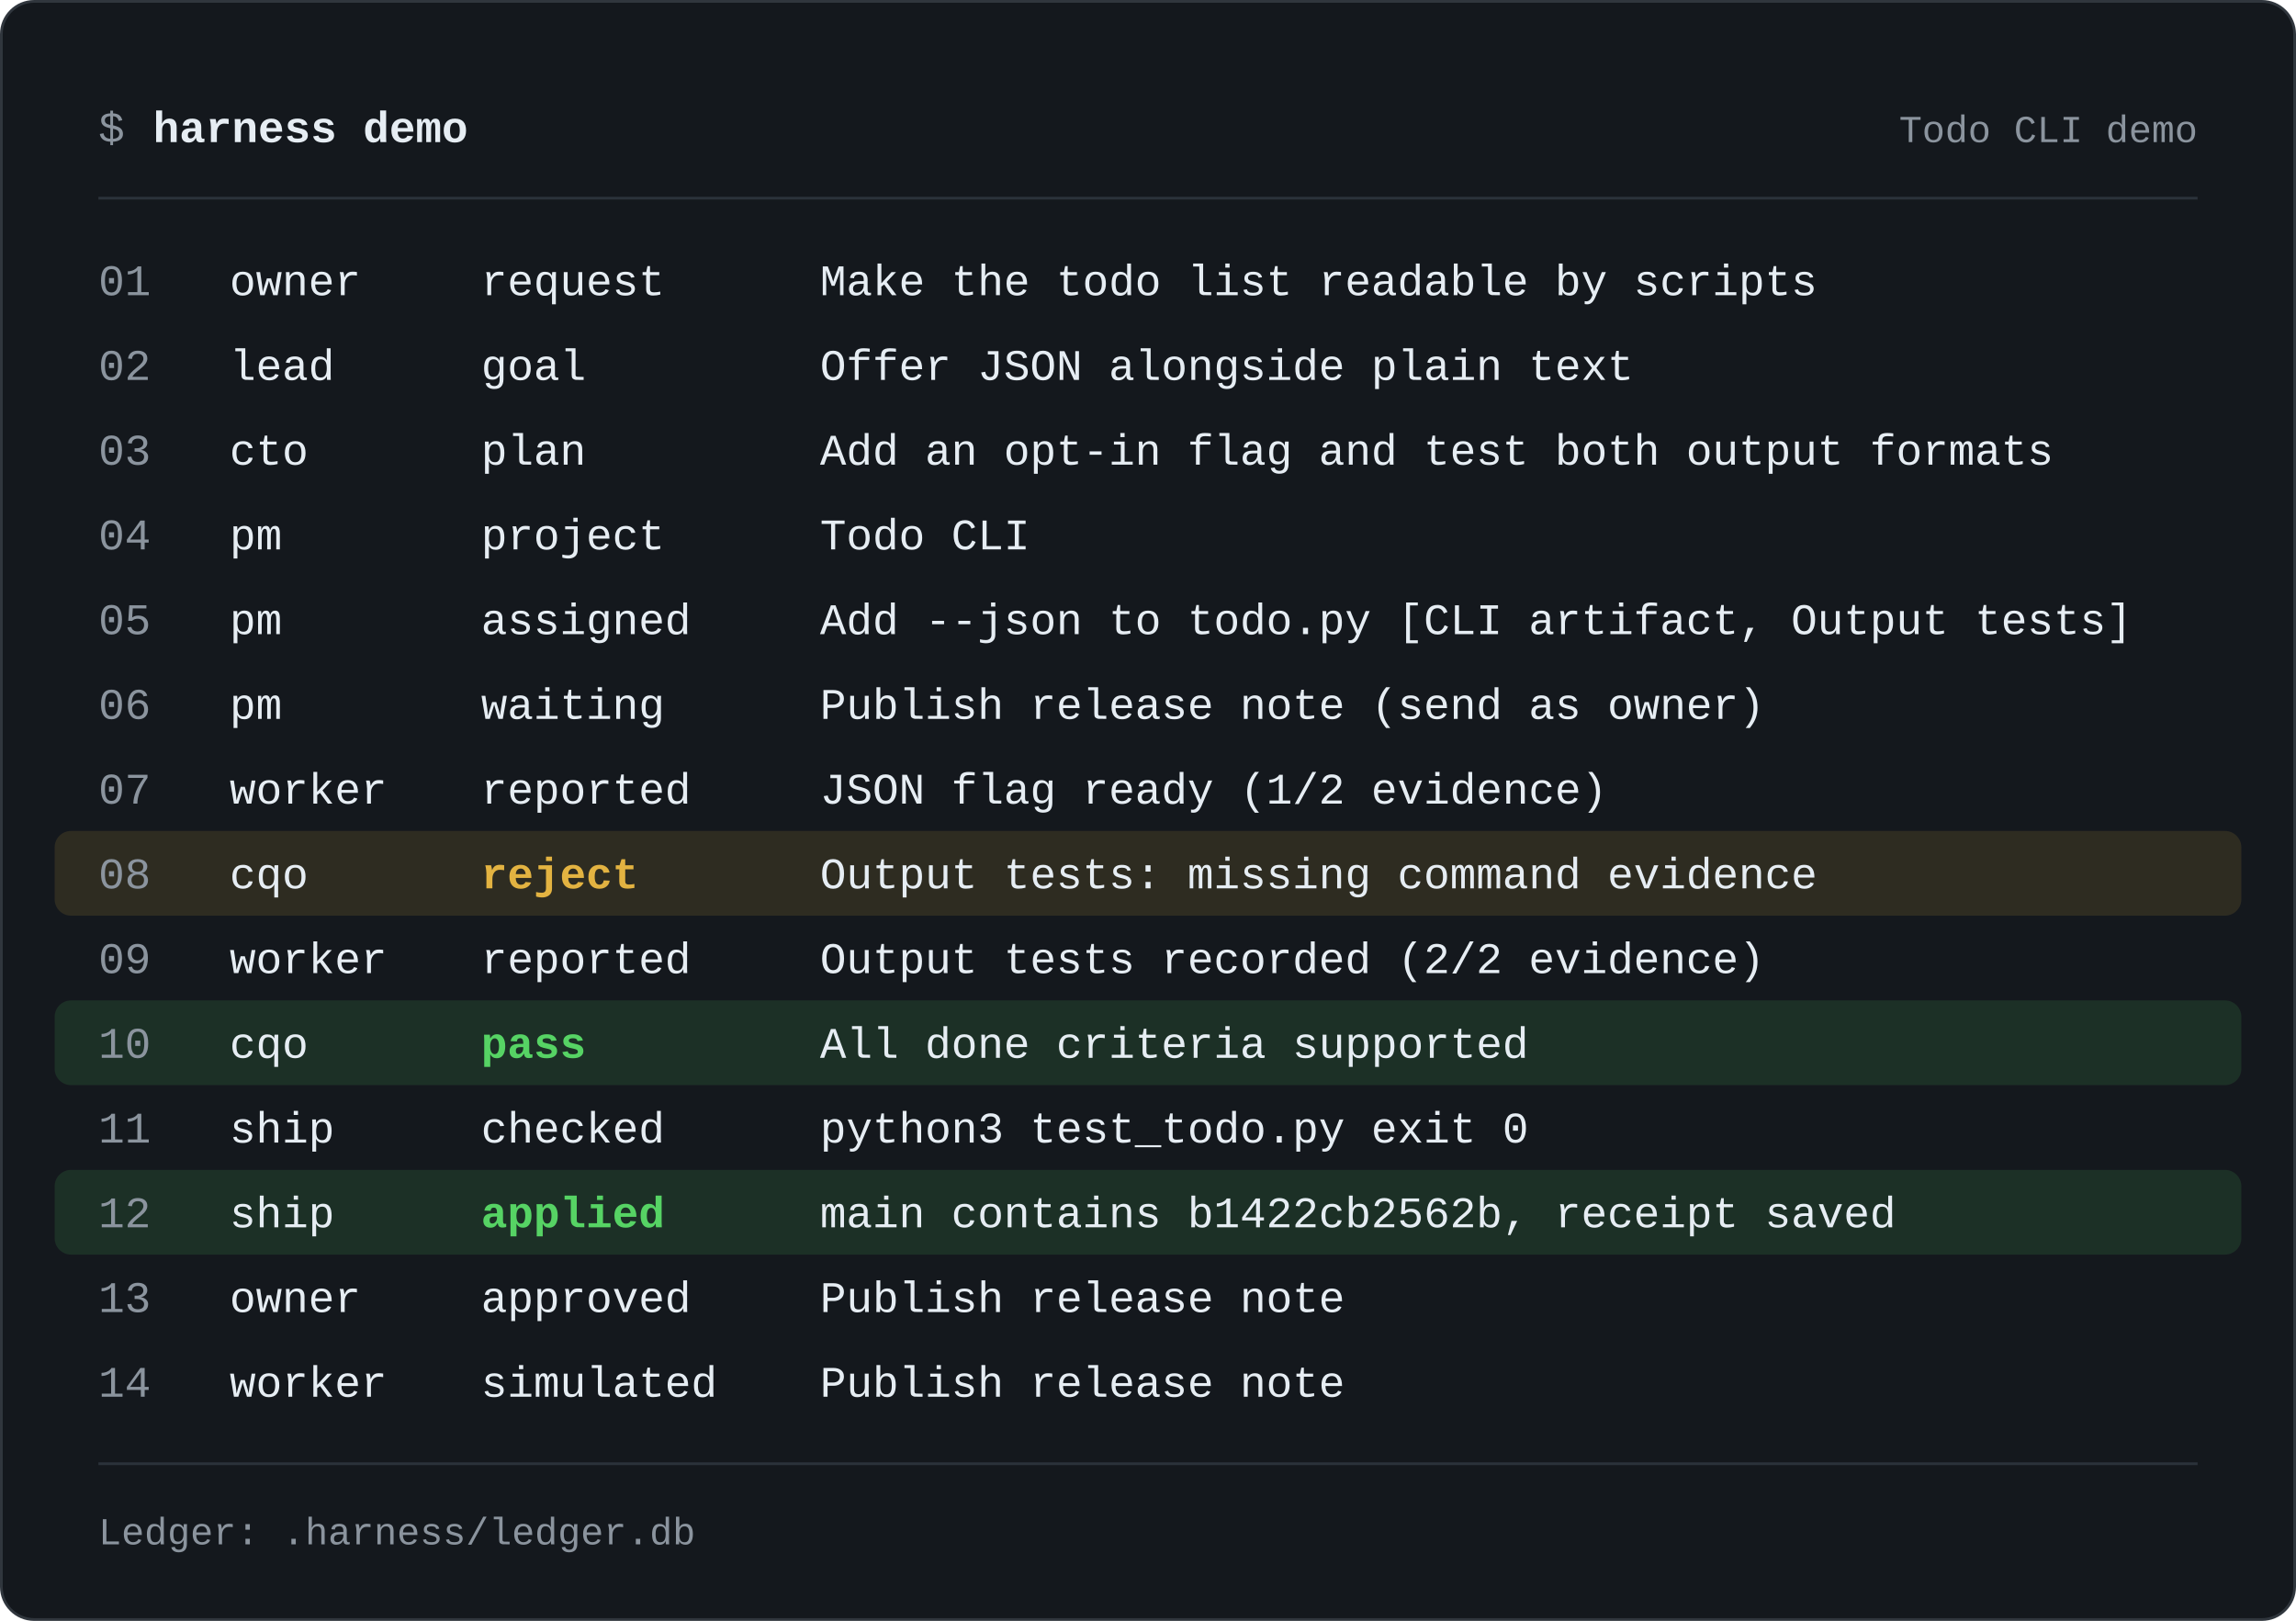
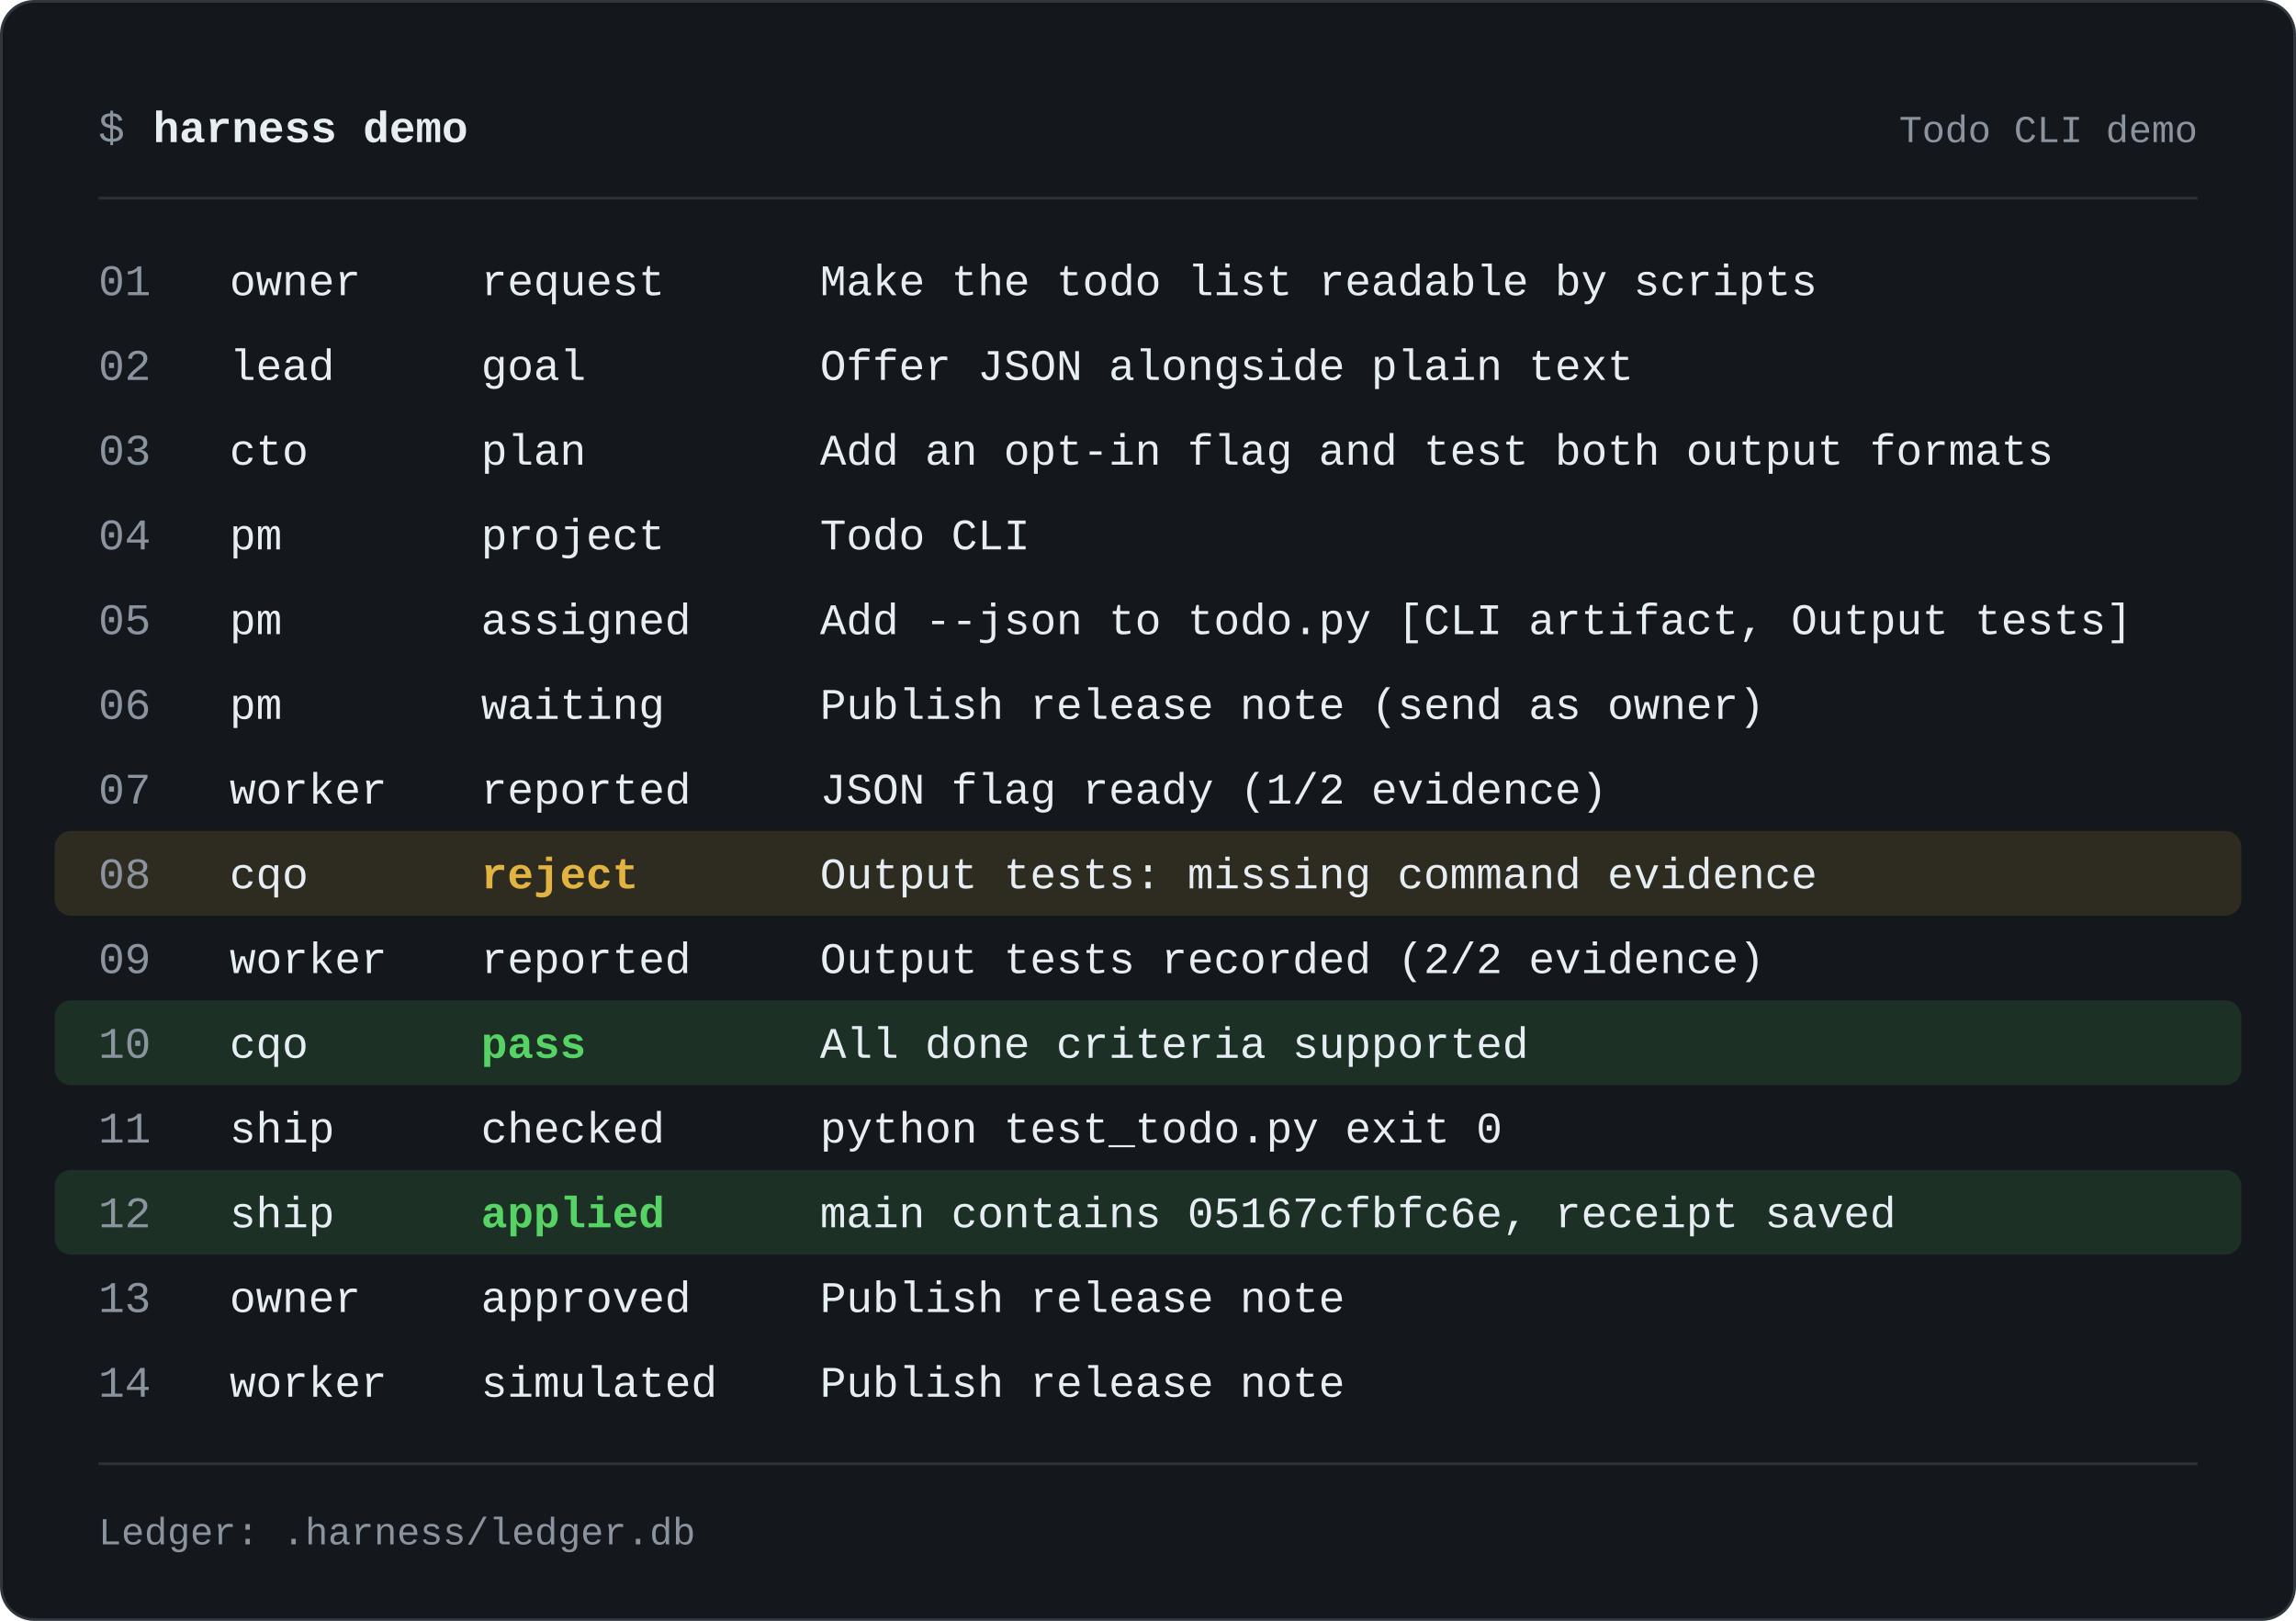
<svg xmlns="http://www.w3.org/2000/svg" viewBox="0 0 840 593" width="840" height="593" role="img" aria-label="The demo ledger: owner request; lead goal; cto plan; pm project; pm assigned; pm waiting; worker reported; cqo reject; worker reported; cqo pass; ship checked; ship applied; owner approved; worker simulated">
  <style>.r{animation:a .5s ease-out both}.b{animation:b .5s ease-out both}@keyframes a{from{opacity:.42}}@keyframes b{from{opacity:0}}.d0{animation-delay:0.9s}.d1{animation-delay:1.32s}.d2{animation-delay:1.74s}.d3{animation-delay:2.16s}.d4{animation-delay:2.58s}.d5{animation-delay:3s}.d6{animation-delay:3.42s}.d7{animation-delay:3.84s}.d8{animation-delay:4.26s}.d9{animation-delay:4.68s}.d10{animation-delay:5.1s}.d11{animation-delay:5.52s}.d12{animation-delay:5.94s}.d13{animation-delay:6.36s}@media (prefers-reduced-motion:reduce){.r,.b{animation:none}}</style>
  <rect x="0.5" y="0.5" width="839" height="592" rx="12" fill="#14181d" stroke="#30363d" stroke-width="1" />
  <text x="36" y="52" fill="#8b949e" font-family="ui-monospace,SFMono-Regular,'SF Mono',Menlo,Consolas,'Liberation Mono',monospace" font-size="16">$</text>
  <text x="56" y="52" fill="#e6edf3" font-family="ui-monospace,SFMono-Regular,'SF Mono',Menlo,Consolas,'Liberation Mono',monospace" font-size="16" font-weight="600">harness demo</text>
  <text x="804" y="52" fill="#8b949e" font-family="ui-monospace,SFMono-Regular,'SF Mono',Menlo,Consolas,'Liberation Mono',monospace" font-size="14" text-anchor="end">Todo CLI demo</text>
  <rect x="36" y="72" width="768" height="1" fill="#2b323a" />
  <g class="r d0">
    <text x="36" y="108" fill="#8b949e" font-family="ui-monospace,SFMono-Regular,'SF Mono',Menlo,Consolas,'Liberation Mono',monospace" font-size="16">01</text>
    <text x="84" y="108" fill="#e6edf3" font-family="ui-monospace,SFMono-Regular,'SF Mono',Menlo,Consolas,'Liberation Mono',monospace" font-size="16">owner</text>
    <text x="176" y="108" fill="#e6edf3" font-family="ui-monospace,SFMono-Regular,'SF Mono',Menlo,Consolas,'Liberation Mono',monospace" font-size="16">request</text>
    <text x="300" y="108" fill="#e6edf3" font-family="ui-monospace,SFMono-Regular,'SF Mono',Menlo,Consolas,'Liberation Mono',monospace" font-size="16">Make the todo list readable by scripts</text>
  </g>
  <g class="r d1">
    <text x="36" y="139" fill="#8b949e" font-family="ui-monospace,SFMono-Regular,'SF Mono',Menlo,Consolas,'Liberation Mono',monospace" font-size="16">02</text>
    <text x="84" y="139" fill="#e6edf3" font-family="ui-monospace,SFMono-Regular,'SF Mono',Menlo,Consolas,'Liberation Mono',monospace" font-size="16">lead</text>
    <text x="176" y="139" fill="#e6edf3" font-family="ui-monospace,SFMono-Regular,'SF Mono',Menlo,Consolas,'Liberation Mono',monospace" font-size="16">goal</text>
    <text x="300" y="139" fill="#e6edf3" font-family="ui-monospace,SFMono-Regular,'SF Mono',Menlo,Consolas,'Liberation Mono',monospace" font-size="16">Offer JSON alongside plain text</text>
  </g>
  <g class="r d2">
    <text x="36" y="170" fill="#8b949e" font-family="ui-monospace,SFMono-Regular,'SF Mono',Menlo,Consolas,'Liberation Mono',monospace" font-size="16">03</text>
    <text x="84" y="170" fill="#e6edf3" font-family="ui-monospace,SFMono-Regular,'SF Mono',Menlo,Consolas,'Liberation Mono',monospace" font-size="16">cto</text>
    <text x="176" y="170" fill="#e6edf3" font-family="ui-monospace,SFMono-Regular,'SF Mono',Menlo,Consolas,'Liberation Mono',monospace" font-size="16">plan</text>
    <text x="300" y="170" fill="#e6edf3" font-family="ui-monospace,SFMono-Regular,'SF Mono',Menlo,Consolas,'Liberation Mono',monospace" font-size="16">Add an opt-in flag and test both output formats</text>
  </g>
  <g class="r d3">
    <text x="36" y="201" fill="#8b949e" font-family="ui-monospace,SFMono-Regular,'SF Mono',Menlo,Consolas,'Liberation Mono',monospace" font-size="16">04</text>
    <text x="84" y="201" fill="#e6edf3" font-family="ui-monospace,SFMono-Regular,'SF Mono',Menlo,Consolas,'Liberation Mono',monospace" font-size="16">pm</text>
    <text x="176" y="201" fill="#e6edf3" font-family="ui-monospace,SFMono-Regular,'SF Mono',Menlo,Consolas,'Liberation Mono',monospace" font-size="16">project</text>
    <text x="300" y="201" fill="#e6edf3" font-family="ui-monospace,SFMono-Regular,'SF Mono',Menlo,Consolas,'Liberation Mono',monospace" font-size="16">Todo CLI</text>
  </g>
  <g class="r d4">
    <text x="36" y="232" fill="#8b949e" font-family="ui-monospace,SFMono-Regular,'SF Mono',Menlo,Consolas,'Liberation Mono',monospace" font-size="16">05</text>
    <text x="84" y="232" fill="#e6edf3" font-family="ui-monospace,SFMono-Regular,'SF Mono',Menlo,Consolas,'Liberation Mono',monospace" font-size="16">pm</text>
    <text x="176" y="232" fill="#e6edf3" font-family="ui-monospace,SFMono-Regular,'SF Mono',Menlo,Consolas,'Liberation Mono',monospace" font-size="16">assigned</text>
    <text x="300" y="232" fill="#e6edf3" font-family="ui-monospace,SFMono-Regular,'SF Mono',Menlo,Consolas,'Liberation Mono',monospace" font-size="16">Add --json to todo.py [CLI artifact, Output tests]</text>
  </g>
  <g class="r d5">
    <text x="36" y="263" fill="#8b949e" font-family="ui-monospace,SFMono-Regular,'SF Mono',Menlo,Consolas,'Liberation Mono',monospace" font-size="16">06</text>
    <text x="84" y="263" fill="#e6edf3" font-family="ui-monospace,SFMono-Regular,'SF Mono',Menlo,Consolas,'Liberation Mono',monospace" font-size="16">pm</text>
    <text x="176" y="263" fill="#e6edf3" font-family="ui-monospace,SFMono-Regular,'SF Mono',Menlo,Consolas,'Liberation Mono',monospace" font-size="16">waiting</text>
    <text x="300" y="263" fill="#e6edf3" font-family="ui-monospace,SFMono-Regular,'SF Mono',Menlo,Consolas,'Liberation Mono',monospace" font-size="16">Publish release note (send as owner)</text>
  </g>
  <g class="r d6">
    <text x="36" y="294" fill="#8b949e" font-family="ui-monospace,SFMono-Regular,'SF Mono',Menlo,Consolas,'Liberation Mono',monospace" font-size="16">07</text>
    <text x="84" y="294" fill="#e6edf3" font-family="ui-monospace,SFMono-Regular,'SF Mono',Menlo,Consolas,'Liberation Mono',monospace" font-size="16">worker</text>
    <text x="176" y="294" fill="#e6edf3" font-family="ui-monospace,SFMono-Regular,'SF Mono',Menlo,Consolas,'Liberation Mono',monospace" font-size="16">reported</text>
    <text x="300" y="294" fill="#e6edf3" font-family="ui-monospace,SFMono-Regular,'SF Mono',Menlo,Consolas,'Liberation Mono',monospace" font-size="16">JSON flag ready (1/2 evidence)</text>
  </g>
  <rect x="20" y="304" width="800" height="31" rx="6" fill="#e3b341" fill-opacity=".13" class="b d7" />
  <g class="r d7">
    <text x="36" y="325" fill="#8b949e" font-family="ui-monospace,SFMono-Regular,'SF Mono',Menlo,Consolas,'Liberation Mono',monospace" font-size="16">08</text>
    <text x="84" y="325" fill="#e6edf3" font-family="ui-monospace,SFMono-Regular,'SF Mono',Menlo,Consolas,'Liberation Mono',monospace" font-size="16">cqo</text>
    <text x="176" y="325" fill="#e3b341" font-family="ui-monospace,SFMono-Regular,'SF Mono',Menlo,Consolas,'Liberation Mono',monospace" font-size="16" font-weight="700">reject</text>
    <text x="300" y="325" fill="#e6edf3" font-family="ui-monospace,SFMono-Regular,'SF Mono',Menlo,Consolas,'Liberation Mono',monospace" font-size="16">Output tests: missing command evidence</text>
  </g>
  <g class="r d8">
    <text x="36" y="356" fill="#8b949e" font-family="ui-monospace,SFMono-Regular,'SF Mono',Menlo,Consolas,'Liberation Mono',monospace" font-size="16">09</text>
    <text x="84" y="356" fill="#e6edf3" font-family="ui-monospace,SFMono-Regular,'SF Mono',Menlo,Consolas,'Liberation Mono',monospace" font-size="16">worker</text>
    <text x="176" y="356" fill="#e6edf3" font-family="ui-monospace,SFMono-Regular,'SF Mono',Menlo,Consolas,'Liberation Mono',monospace" font-size="16">reported</text>
    <text x="300" y="356" fill="#e6edf3" font-family="ui-monospace,SFMono-Regular,'SF Mono',Menlo,Consolas,'Liberation Mono',monospace" font-size="16">Output tests recorded (2/2 evidence)</text>
  </g>
  <rect x="20" y="366" width="800" height="31" rx="6" fill="#56d364" fill-opacity=".13" class="b d9" />
  <g class="r d9">
    <text x="36" y="387" fill="#8b949e" font-family="ui-monospace,SFMono-Regular,'SF Mono',Menlo,Consolas,'Liberation Mono',monospace" font-size="16">10</text>
    <text x="84" y="387" fill="#e6edf3" font-family="ui-monospace,SFMono-Regular,'SF Mono',Menlo,Consolas,'Liberation Mono',monospace" font-size="16">cqo</text>
    <text x="176" y="387" fill="#56d364" font-family="ui-monospace,SFMono-Regular,'SF Mono',Menlo,Consolas,'Liberation Mono',monospace" font-size="16" font-weight="700">pass</text>
    <text x="300" y="387" fill="#e6edf3" font-family="ui-monospace,SFMono-Regular,'SF Mono',Menlo,Consolas,'Liberation Mono',monospace" font-size="16">All done criteria supported</text>
  </g>
  <g class="r d10">
    <text x="36" y="418" fill="#8b949e" font-family="ui-monospace,SFMono-Regular,'SF Mono',Menlo,Consolas,'Liberation Mono',monospace" font-size="16">11</text>
    <text x="84" y="418" fill="#e6edf3" font-family="ui-monospace,SFMono-Regular,'SF Mono',Menlo,Consolas,'Liberation Mono',monospace" font-size="16">ship</text>
    <text x="176" y="418" fill="#e6edf3" font-family="ui-monospace,SFMono-Regular,'SF Mono',Menlo,Consolas,'Liberation Mono',monospace" font-size="16">checked</text>
-     <text x="300" y="418" fill="#e6edf3" font-family="ui-monospace,SFMono-Regular,'SF Mono',Menlo,Consolas,'Liberation Mono',monospace" font-size="16">python3 test_todo.py exit 0</text>
+     <text x="300" y="418" fill="#e6edf3" font-family="ui-monospace,SFMono-Regular,'SF Mono',Menlo,Consolas,'Liberation Mono',monospace" font-size="16">python test_todo.py exit 0</text>
  </g>
  <rect x="20" y="428" width="800" height="31" rx="6" fill="#56d364" fill-opacity=".13" class="b d11" />
  <g class="r d11">
    <text x="36" y="449" fill="#8b949e" font-family="ui-monospace,SFMono-Regular,'SF Mono',Menlo,Consolas,'Liberation Mono',monospace" font-size="16">12</text>
    <text x="84" y="449" fill="#e6edf3" font-family="ui-monospace,SFMono-Regular,'SF Mono',Menlo,Consolas,'Liberation Mono',monospace" font-size="16">ship</text>
    <text x="176" y="449" fill="#56d364" font-family="ui-monospace,SFMono-Regular,'SF Mono',Menlo,Consolas,'Liberation Mono',monospace" font-size="16" font-weight="700">applied</text>
-     <text x="300" y="449" fill="#e6edf3" font-family="ui-monospace,SFMono-Regular,'SF Mono',Menlo,Consolas,'Liberation Mono',monospace" font-size="16">main contains b1422cb2562b, receipt saved</text>
+     <text x="300" y="449" fill="#e6edf3" font-family="ui-monospace,SFMono-Regular,'SF Mono',Menlo,Consolas,'Liberation Mono',monospace" font-size="16">main contains 05167cfbfc6e, receipt saved</text>
  </g>
  <g class="r d12">
    <text x="36" y="480" fill="#8b949e" font-family="ui-monospace,SFMono-Regular,'SF Mono',Menlo,Consolas,'Liberation Mono',monospace" font-size="16">13</text>
    <text x="84" y="480" fill="#e6edf3" font-family="ui-monospace,SFMono-Regular,'SF Mono',Menlo,Consolas,'Liberation Mono',monospace" font-size="16">owner</text>
    <text x="176" y="480" fill="#e6edf3" font-family="ui-monospace,SFMono-Regular,'SF Mono',Menlo,Consolas,'Liberation Mono',monospace" font-size="16">approved</text>
    <text x="300" y="480" fill="#e6edf3" font-family="ui-monospace,SFMono-Regular,'SF Mono',Menlo,Consolas,'Liberation Mono',monospace" font-size="16">Publish release note</text>
  </g>
  <g class="r d13">
    <text x="36" y="511" fill="#8b949e" font-family="ui-monospace,SFMono-Regular,'SF Mono',Menlo,Consolas,'Liberation Mono',monospace" font-size="16">14</text>
    <text x="84" y="511" fill="#e6edf3" font-family="ui-monospace,SFMono-Regular,'SF Mono',Menlo,Consolas,'Liberation Mono',monospace" font-size="16">worker</text>
    <text x="176" y="511" fill="#e6edf3" font-family="ui-monospace,SFMono-Regular,'SF Mono',Menlo,Consolas,'Liberation Mono',monospace" font-size="16">simulated</text>
    <text x="300" y="511" fill="#e6edf3" font-family="ui-monospace,SFMono-Regular,'SF Mono',Menlo,Consolas,'Liberation Mono',monospace" font-size="16">Publish release note</text>
  </g>
  <rect x="36" y="535" width="768" height="1" fill="#2b323a" />
  <text x="36" y="565" fill="#8b949e" font-family="ui-monospace,SFMono-Regular,'SF Mono',Menlo,Consolas,'Liberation Mono',monospace" font-size="14">Ledger: .harness/ledger.db</text>
</svg>
